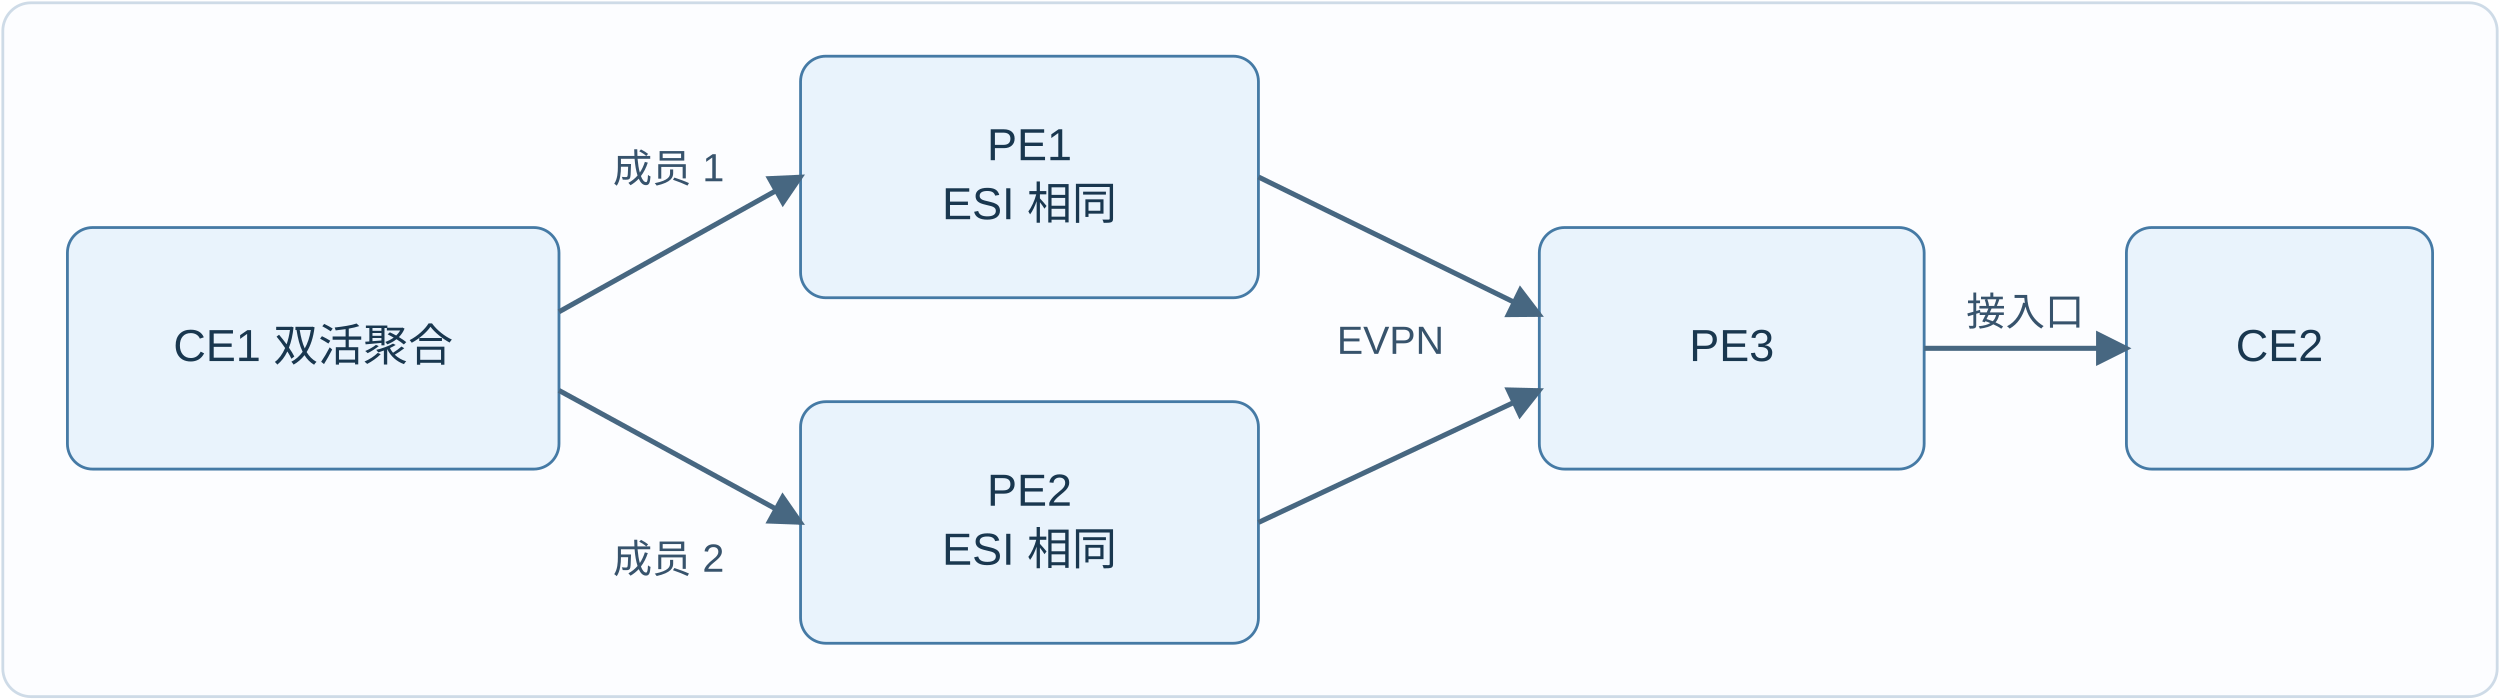
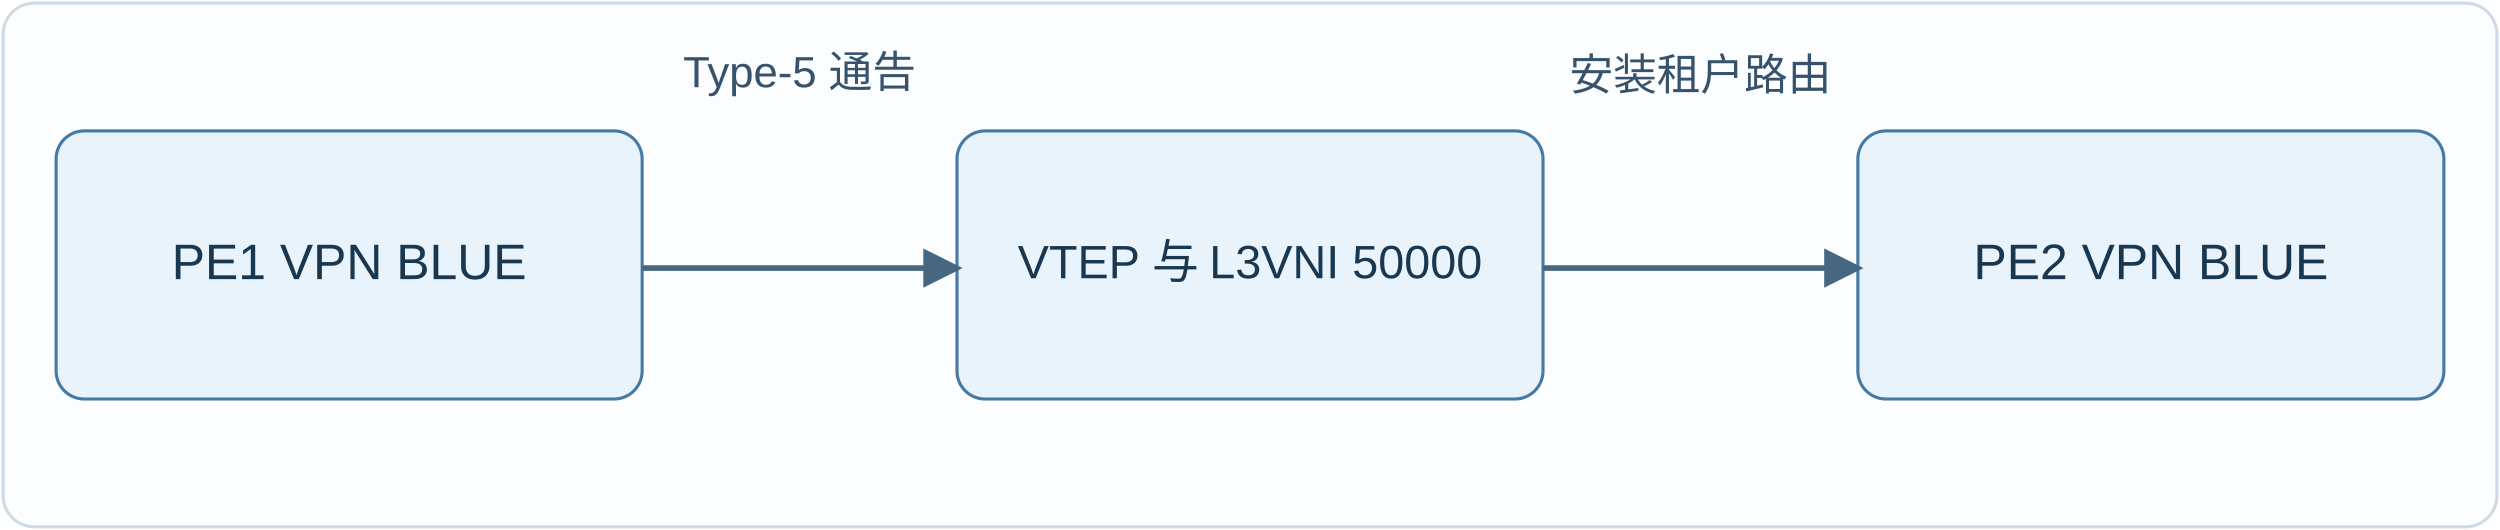
- <svg xmlns="http://www.w3.org/2000/svg" viewBox="0 0 890 249" role="img" aria-labelledby="label">
+ <svg xmlns="http://www.w3.org/2000/svg" viewBox="0 0 802 170" role="img" aria-labelledby="label">
  <defs>
    <marker id="arrow" markerWidth="7" markerHeight="7" refX="6" refY="3.5" orient="auto">
      <path d="M 0 0 L 7 3.5 L 0 7 Z" fill="#476781" />
    </marker>
  </defs>
-   <rect x="1" y="1" width="888" height="247" rx="10" fill="#fcfdff" stroke="#cedbe7" />
+   <rect x="1" y="1" width="800" height="168" rx="10" fill="#fcfdff" stroke="#cedbe7" />
  <g font-family="Arial, Microsoft YaHei, PingFang SC, sans-serif" text-anchor="middle" dominant-baseline="middle">
-     <rect x="24" y="81" width="175" height="86" rx="9" fill="#e9f3fc" stroke="#457aa5" />
-     <text x="111.5" y="124" font-size="16" fill="#19374f">CE1 双活聚合</text>
-     <rect x="285" y="20" width="163" height="86" rx="9" fill="#e9f3fc" stroke="#457aa5" />
-     <text x="366.5" y="52.5" font-size="16" fill="#19374f">PE1</text>
-     <text x="366.5" y="73.5" font-size="16" fill="#19374f">ESI 相同</text>
-     <rect x="285" y="143" width="163" height="86" rx="9" fill="#e9f3fc" stroke="#457aa5" />
-     <text x="366.5" y="175.5" font-size="16" fill="#19374f">PE2</text>
-     <text x="366.5" y="196.5" font-size="16" fill="#19374f">ESI 相同</text>
-     <rect x="548" y="81" width="137" height="86" rx="9" fill="#e9f3fc" stroke="#457aa5" />
-     <text x="616.5" y="124" font-size="16" fill="#19374f">PE3</text>
-     <rect x="757" y="81" width="109" height="86" rx="9" fill="#e9f3fc" stroke="#457aa5" />
-     <text x="811.5" y="124" font-size="16" fill="#19374f">CE2</text>
-     <path d="M 199 111 L 285 63" stroke="#476781" stroke-width="1.8" marker-end="url(#arrow)" fill="none" />
-     <path d="M 199 139 L 285 186" stroke="#476781" stroke-width="1.8" marker-end="url(#arrow)" fill="none" />
-     <path d="M 448 63 L 548 112" stroke="#476781" stroke-width="1.8" marker-end="url(#arrow)" fill="none" />
-     <path d="M 448 186 L 548 139" stroke="#476781" stroke-width="1.8" marker-end="url(#arrow)" fill="none" />
-     <path d="M 685 124 L 757 124" stroke="#476781" stroke-width="1.8" marker-end="url(#arrow)" fill="none" />
-     <text x="238" y="60" font-size="14" fill="#37536c">成员 1</text>
-     <text x="238" y="199" font-size="14" fill="#37536c">成员 2</text>
-     <text x="495" y="122" font-size="14" fill="#37536c">EVPN</text>
-     <text x="721" y="111" font-size="14" fill="#37536c">接入口</text>
+     <rect x="18" y="42" width="188" height="86" rx="9" fill="#e9f3fc" stroke="#457aa5" />
+     <text x="112" y="85" font-size="16" fill="#19374f">PE1 VPN BLUE</text>
+     <rect x="307" y="42" width="188" height="86" rx="9" fill="#e9f3fc" stroke="#457aa5" />
+     <text x="401" y="85" font-size="15" fill="#19374f">VTEP 与 L3VNI 50000</text>
+     <rect x="596" y="42" width="188" height="86" rx="9" fill="#e9f3fc" stroke="#457aa5" />
+     <text x="690" y="85" font-size="16" fill="#19374f">PE2 VPN BLUE</text>
+     <path d="M 206 86 L 307 86" stroke="#476781" stroke-width="1.8" marker-end="url(#arrow)" fill="none" />
+     <text x="256.5" y="24" font-size="14" fill="#37536c">Type-5 通告</text>
+     <path d="M 495 86 L 596 86" stroke="#476781" stroke-width="1.8" marker-end="url(#arrow)" fill="none" />
+     <text x="545.5" y="24" font-size="14" fill="#37536c">安装租户路由</text>
  </g>
</svg>
